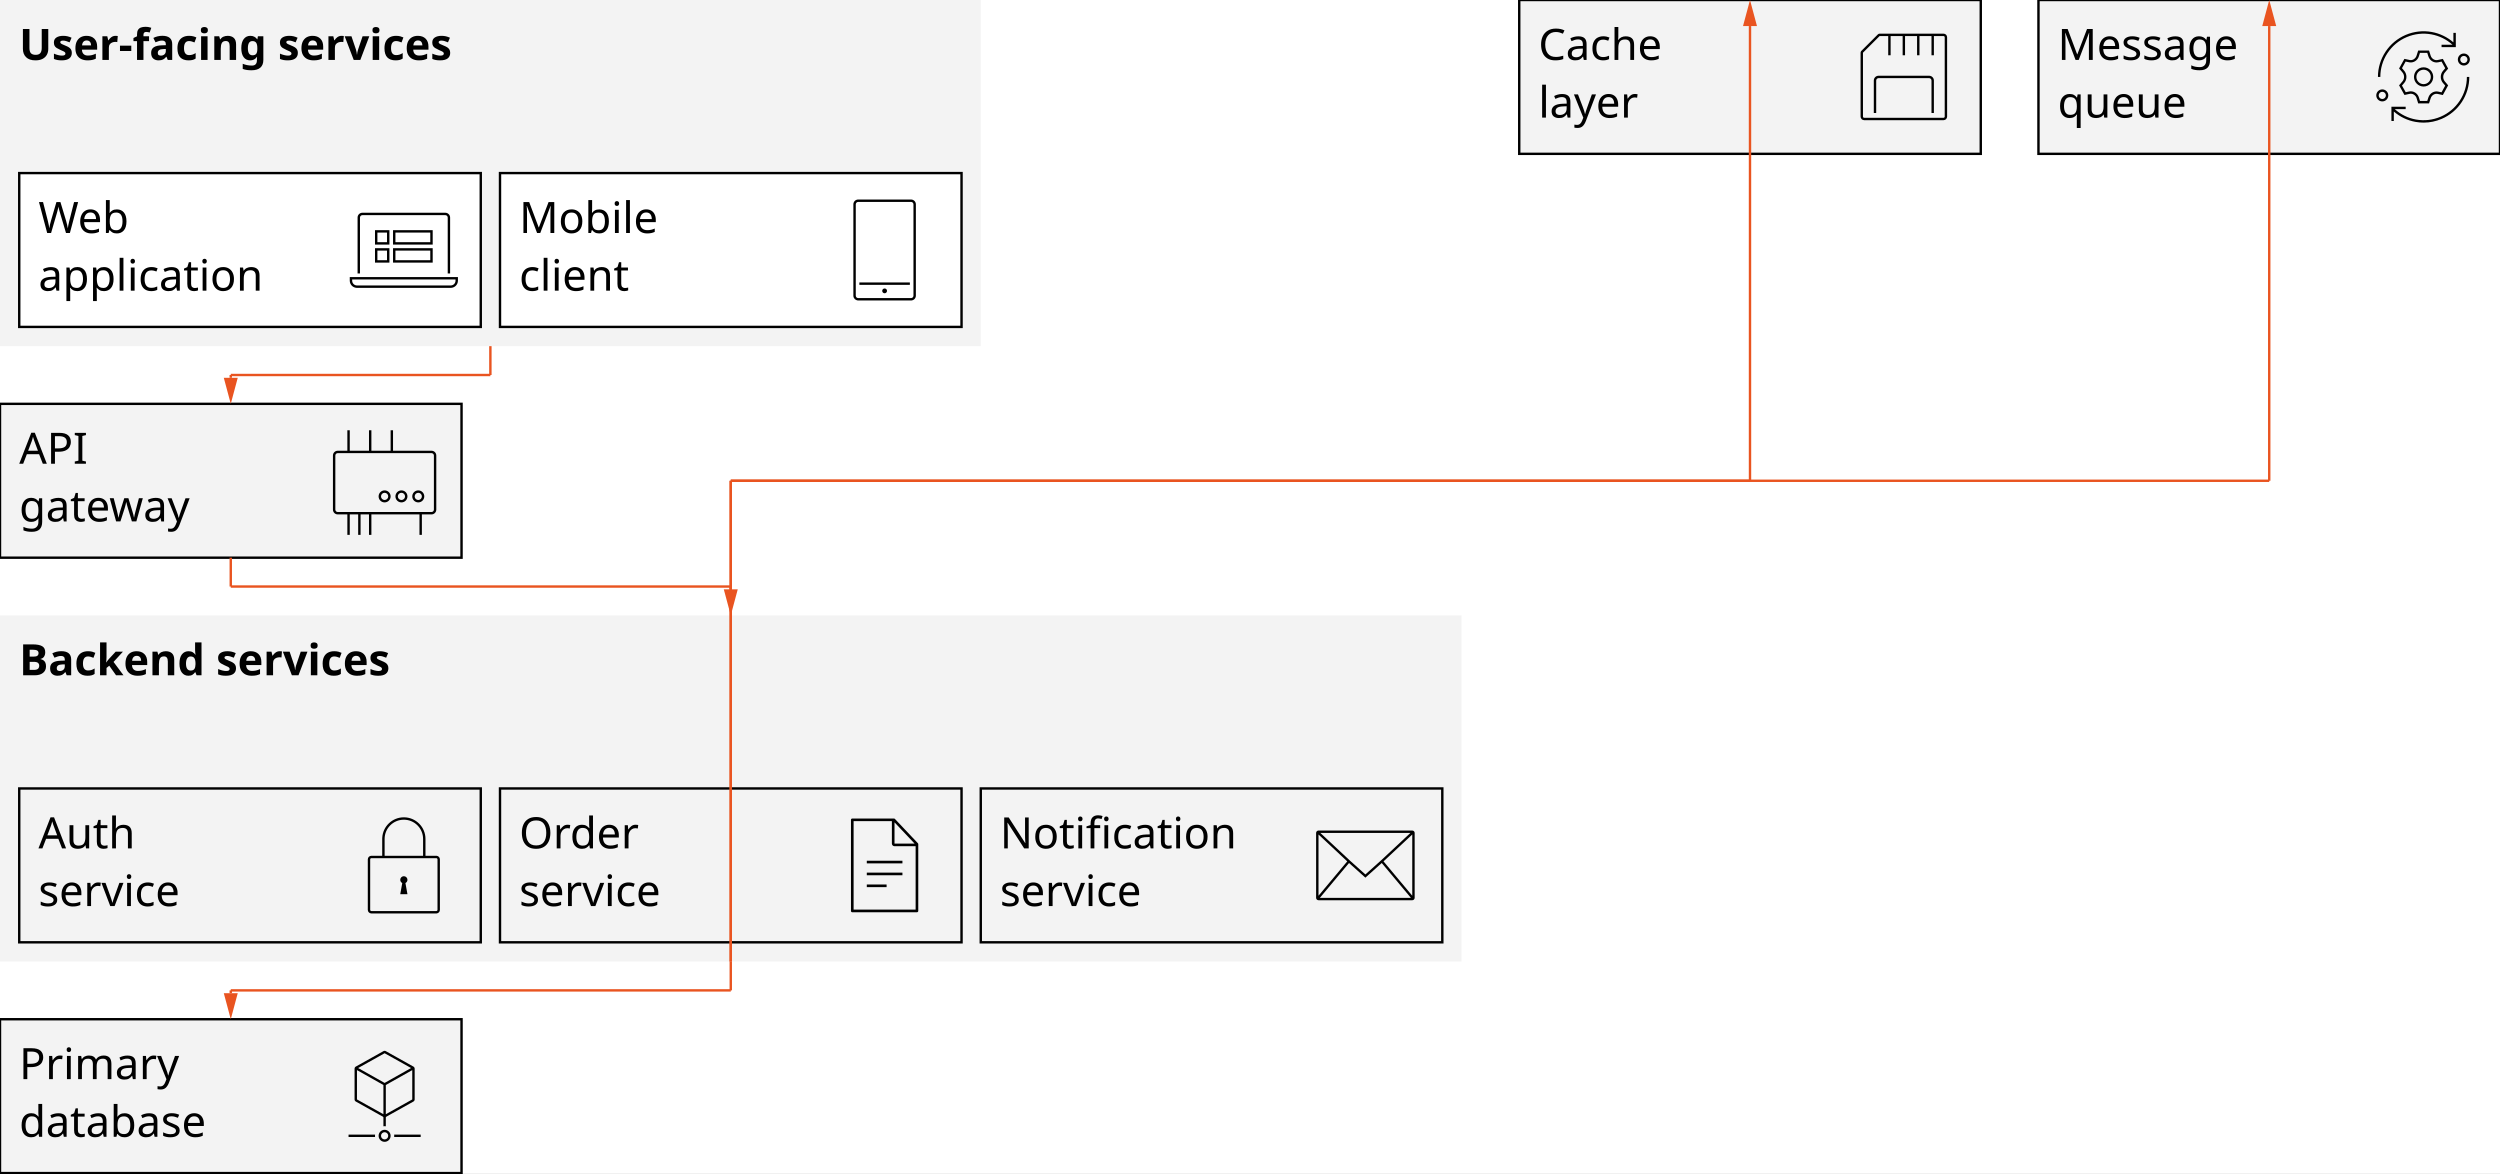
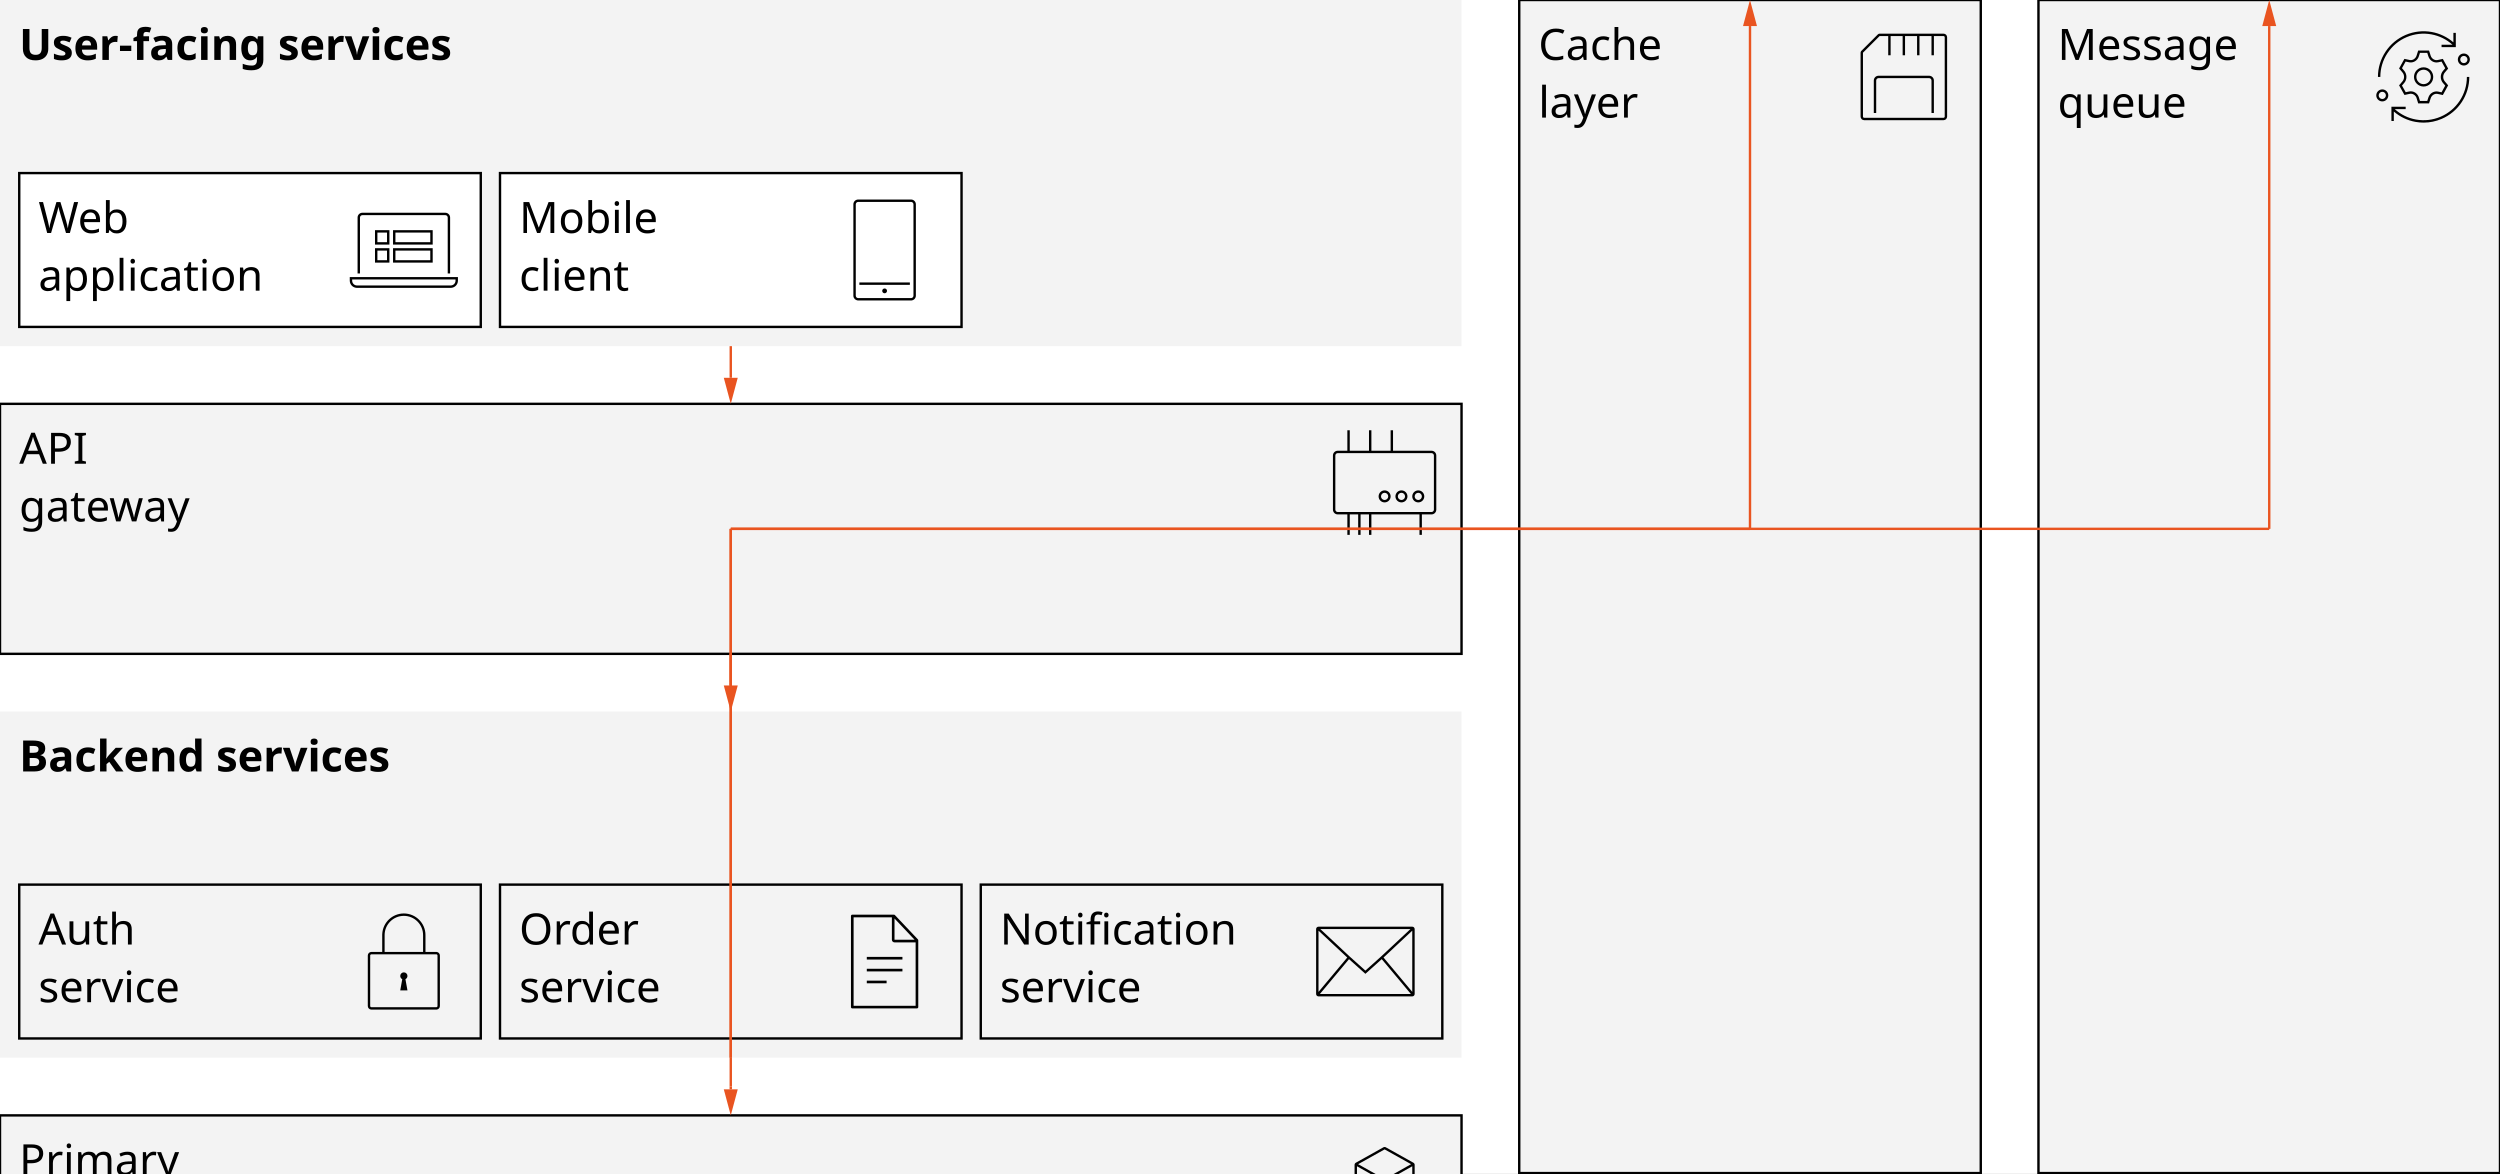
<svg xmlns="http://www.w3.org/2000/svg" width="1040" height="488" viewBox="0 0 1040 488" xml:space="preserve">
  <rect width="1040" height="488" fill="#FFFFFF" />
  <g data-component-id="frontend">
-     <rect x="0" y="0" width="408" height="144" fill="#F3F3F3" stroke="none" stroke-width="1" stroke-miterlimit="10" />
+     <rect x="0" y="0" width="608" height="144" fill="#F3F3F3" stroke="none" stroke-width="1" stroke-miterlimit="10" />
    <text font-family="Ubuntu Sans">
      <tspan x="8" y="24.92" font-size="18" font-weight="700" fill="#000000">User-facing services</tspan>
    </text>
  </g>
  <rect x="8" y="72" width="192" height="64" fill="#FFFFFF" stroke="#000000" stroke-width="1" stroke-miterlimit="10" />
  <text font-family="Ubuntu Sans">
    <tspan x="16" y="96.92" font-size="18" font-weight="400" fill="#000000">Web</tspan>
    <tspan x="16" y="120.92" font-size="18" font-weight="400" fill="#000000">application</tspan>
  </text>
  <g class="dg-icon" transform="translate(144 80)">
    <path fill-rule="evenodd" clip-rule="evenodd" d="M18 29.25H12V23.25H18V29.25ZM13 28.25H17V24.25H13V28.25Z" fill="#000000" />
    <path fill-rule="evenodd" clip-rule="evenodd" d="M36 21.75H19.5V15.75H36V21.75ZM20.5 20.75H35V16.75H20.5V20.75Z" fill="#000000" />
    <path fill-rule="evenodd" clip-rule="evenodd" d="M36 29.25H19.5V23.25H36V29.25ZM20.5 28.25H35V24.25H20.5V28.25Z" fill="#000000" />
    <path fill-rule="evenodd" clip-rule="evenodd" d="M18 21.75H12V15.75H18V21.75ZM13 20.75H17V16.75H13V20.75Z" fill="#000000" />
    <path fill-rule="evenodd" clip-rule="evenodd" d="M46.5 36.75C46.5 38.355 45.239 39.666 43.654 39.746L43.5 39.75H4.5L4.346 39.746C2.812 39.668 1.582 38.438 1.504 36.904L1.5 36.75V35.25H46.5V36.75ZM2.5 36.75C2.5 37.855 3.395 38.75 4.5 38.75H43.5C44.605 38.75 45.5 37.855 45.5 36.75V36.25H2.5V36.75Z" fill="#000000" />
    <path d="M41.25 8.5C42.355 8.5 43.25 9.395 43.25 10.5V33.75H42.25V10.5C42.25 9.948 41.802 9.5 41.25 9.5H6.75C6.198 9.5 5.75 9.948 5.75 10.5V33.75H4.75V10.5C4.75 9.395 5.645 8.5 6.75 8.5H41.25Z" fill="#000000" />
  </g>
  <rect x="208" y="72" width="192" height="64" fill="#FFFFFF" stroke="#000000" stroke-width="1" stroke-miterlimit="10" />
  <text font-family="Ubuntu Sans">
    <tspan x="216" y="96.92" font-size="18" font-weight="400" fill="#000000">Mobile</tspan>
    <tspan x="216" y="120.92" font-size="18" font-weight="400" fill="#000000">client</tspan>
  </text>
  <g class="dg-icon" transform="translate(344 80)">
    <path fill-rule="evenodd" clip-rule="evenodd" d="M35 3C36.105 3 37 3.895 37 5V43C37 44.036 36.213 44.887 35.204 44.989L35 45H13L12.796 44.989C11.854 44.894 11.106 44.146 11.011 43.204L11 43V5C11 3.895 11.895 3 13 3H35ZM13 4C12.448 4 12 4.448 12 5V43C12 43.552 12.448 44 13 44H35C35.552 44 36 43.552 36 43V5C36 4.448 35.552 4 35 4H13Z" fill="#000000" />
    <path d="M24 40C24.552 40 25 40.448 25 41C25 41.552 24.552 42 24 42C23.448 42 23 41.552 23 41C23 40.448 23.448 40 24 40Z" fill="#000000" />
    <path d="M34.5 38.5H13.5V37.5H34.5V38.5Z" fill="#000000" />
  </g>
  <g data-component-id="gateway">
-     <rect x="0" y="168" width="192" height="64" fill="#F3F3F3" stroke="#000000" stroke-width="1" stroke-miterlimit="10" />
+     <rect x="0" y="168" width="608" height="104" fill="#F3F3F3" stroke="#000000" stroke-width="1" stroke-miterlimit="10" />
    <text font-family="Ubuntu Sans">
      <tspan x="8" y="192.92" font-size="18" font-weight="400" fill="#000000">API</tspan>
      <tspan x="8" y="216.92" font-size="18" font-weight="400" fill="#000000">gateway</tspan>
    </text>
-     <g class="dg-icon" transform="translate(136 176)">
+     <g class="dg-icon" transform="translate(552 176)">
      <path fill-rule="evenodd" clip-rule="evenodd" d="M38 28C39.381 28 40.5 29.119 40.5 30.5C40.5 31.881 39.381 33 38 33C36.619 33 35.5 31.881 35.5 30.5C35.5 29.119 36.619 28 38 28ZM38 29C37.172 29 36.5 29.672 36.5 30.5C36.5 31.328 37.172 32 38 32C38.828 32 39.5 31.328 39.5 30.5C39.5 29.672 38.828 29 38 29Z" fill="#000000" />
      <path fill-rule="evenodd" clip-rule="evenodd" d="M24 28C25.381 28 26.5 29.119 26.5 30.5C26.5 31.881 25.381 33 24 33C22.619 33 21.5 31.881 21.5 30.5C21.5 29.119 22.619 28 24 28ZM24 29C23.172 29 22.5 29.672 22.5 30.5C22.5 31.328 23.172 32 24 32C24.828 32 25.5 31.328 25.5 30.5C25.5 29.672 24.828 29 24 29Z" fill="#000000" />
      <path fill-rule="evenodd" clip-rule="evenodd" d="M31 28C32.381 28 33.5 29.119 33.5 30.5C33.5 31.881 32.381 33 31 33C29.619 33 28.5 31.881 28.5 30.5C28.5 29.119 29.619 28 31 28ZM31 29C30.172 29 29.5 29.672 29.5 30.5C29.5 31.328 30.172 32 31 32C31.828 32 32.5 31.328 32.5 30.5C32.5 29.672 31.828 29 31 29Z" fill="#000000" />
      <path fill-rule="evenodd" clip-rule="evenodd" d="M9.5 11.5H17.5V3H18.5V11.5H26.5V3H27.5V11.5H43.5C44.605 11.5 45.5 12.395 45.5 13.5V36C45.5 37.105 44.605 38 43.5 38H39.5V46.5H38.5V38H18.5V46.5H17.5V38H14V46.5H13V38H9.5V46.5H8.5V38H4.5C3.395 38 2.5 37.105 2.5 36V13.5C2.5 12.395 3.395 11.5 4.5 11.5H8.5V3H9.5V11.5ZM4.5 12.5C3.948 12.5 3.5 12.948 3.5 13.5V36C3.5 36.552 3.948 37 4.5 37H43.5C44.052 37 44.5 36.552 44.5 36V13.5C44.5 12.948 44.052 12.5 43.5 12.5H4.5Z" fill="#000000" />
    </g>
  </g>
  <g data-component-id="services">
-     <rect x="0" y="256" width="608" height="144" fill="#F3F3F3" stroke="none" stroke-width="1" stroke-miterlimit="10" />
+     <rect x="0" y="296" width="608" height="144" fill="#F3F3F3" stroke="none" stroke-width="1" stroke-miterlimit="10" />
    <text font-family="Ubuntu Sans">
-       <tspan x="8" y="280.92" font-size="18" font-weight="700" fill="#000000">Backend services</tspan>
+       <tspan x="8" y="320.92" font-size="18" font-weight="700" fill="#000000">Backend services</tspan>
    </text>
  </g>
-   <rect x="8" y="328" width="192" height="64" fill="#F3F3F3" stroke="#000000" stroke-width="1" stroke-miterlimit="10" />
+   <rect x="8" y="368" width="192" height="64" fill="#F3F3F3" stroke="#000000" stroke-width="1" stroke-miterlimit="10" />
  <text font-family="Ubuntu Sans">
-     <tspan x="16" y="352.92" font-size="18" font-weight="400" fill="#000000">Auth</tspan>
-     <tspan x="16" y="376.92" font-size="18" font-weight="400" fill="#000000">service</tspan>
+     <tspan x="16" y="392.92" font-size="18" font-weight="400" fill="#000000">Auth</tspan>
+     <tspan x="16" y="416.92" font-size="18" font-weight="400" fill="#000000">service</tspan>
  </text>
-   <g class="dg-icon" transform="translate(144 336)">
+   <g class="dg-icon" transform="translate(144 376)">
    <path d="M24 28.5C24.828 28.5 25.5 29.172 25.5 30C25.5 30.591 25.157 31.099 24.661 31.344L25.5 36H22.5L23.338 31.344C22.842 31.099 22.5 30.59 22.5 30C22.5 29.172 23.172 28.5 24 28.5Z" fill="#000000" />
    <path fill-rule="evenodd" clip-rule="evenodd" d="M24 4C28.971 4 33 8.029 33 13V20H37.5L37.653 20.008C38.41 20.085 39 20.723 39 21.5V42.5C39 43.277 38.41 43.915 37.653 43.992L37.5 44H10.5C9.672 44 9 43.328 9 42.5V21.5C9 20.672 9.672 20 10.5 20H15V13L15.012 12.537C15.253 7.782 19.185 4 24 4ZM10.5 21C10.224 21 10 21.224 10 21.5V42.5C10 42.776 10.224 43 10.5 43H37.5C37.776 43 38 42.776 38 42.5V21.5C38 21.224 37.776 21 37.5 21H10.5ZM24 5C19.582 5 16 8.582 16 13V20H32V13C32 8.582 28.418 5 24 5Z" fill="#000000" />
  </g>
-   <rect x="208" y="328" width="192" height="64" fill="#F3F3F3" stroke="#000000" stroke-width="1" stroke-miterlimit="10" />
+   <rect x="208" y="368" width="192" height="64" fill="#F3F3F3" stroke="#000000" stroke-width="1" stroke-miterlimit="10" />
  <text font-family="Ubuntu Sans">
-     <tspan x="216" y="352.92" font-size="18" font-weight="400" fill="#000000">Order</tspan>
-     <tspan x="216" y="376.92" font-size="18" font-weight="400" fill="#000000">service</tspan>
+     <tspan x="216" y="392.92" font-size="18" font-weight="400" fill="#000000">Order</tspan>
+     <tspan x="216" y="416.92" font-size="18" font-weight="400" fill="#000000">service</tspan>
  </text>
-   <g class="dg-icon" transform="translate(344 336)">
+   <g class="dg-icon" transform="translate(344 376)">
    <path d="M24.823 33.049H16.588V31.951H24.823V33.049Z" fill="#000000" />
    <path d="M31.411 28.107H16.588V27.01H31.411V28.107Z" fill="#000000" />
    <path d="M31.411 23.166H16.588V22.068H31.411V23.166Z" fill="#000000" />
    <path fill-rule="evenodd" clip-rule="evenodd" d="M27.881 4.5C28.032 4.5 28.177 4.562 28.28 4.672L37.85 14.795C37.946 14.897 38 15.032 38 15.172V42.951L37.989 43.062C37.945 43.276 37.776 43.445 37.562 43.489L37.451 43.5H10.549C10.284 43.5 10.062 43.312 10.011 43.062L10 42.951V5.049C10 4.746 10.246 4.5 10.549 4.5H27.881ZM11.098 42.402H36.902V16.029H28.117C27.511 16.029 27.02 15.537 27.02 14.931V5.598H11.098V42.402ZM28.117 14.931H36.467L28.117 6.098V14.931Z" fill="#000000" />
  </g>
-   <rect x="408" y="328" width="192" height="64" fill="#F3F3F3" stroke="#000000" stroke-width="1" stroke-miterlimit="10" />
+   <rect x="408" y="368" width="192" height="64" fill="#F3F3F3" stroke="#000000" stroke-width="1" stroke-miterlimit="10" />
  <text font-family="Ubuntu Sans">
-     <tspan x="416" y="352.92" font-size="18" font-weight="400" fill="#000000">Notification</tspan>
-     <tspan x="416" y="376.92" font-size="18" font-weight="400" fill="#000000">service</tspan>
+     <tspan x="416" y="392.92" font-size="18" font-weight="400" fill="#000000">Notification</tspan>
+     <tspan x="416" y="416.92" font-size="18" font-weight="400" fill="#000000">service</tspan>
  </text>
-   <g class="dg-icon" transform="translate(544 336)">
+   <g class="dg-icon" transform="translate(544 376)">
    <path fill-rule="evenodd" clip-rule="evenodd" d="M44.5 37.5C44.5 38.052 44.052 38.5 43.5 38.5H4.5C3.948 38.5 3.5 38.052 3.5 37.5V10.5C3.5 9.948 3.948 9.5 4.5 9.5H43.5C44.052 9.5 44.5 9.948 44.5 10.5V37.5ZM24.334 28.811L24 29.11L17.194 23.01L5.071 37.5H42.929L30.805 23.01L24.334 28.811ZM4.5 36.622L16.455 22.334L4.5 11.152V36.622ZM31.544 22.334L43.5 36.622V11.152L31.544 22.334ZM17.476 21.92L24 27.767L30.523 21.92L42.733 10.5H5.267L17.476 21.92Z" fill="#000000" />
  </g>
  <g data-component-id="database">
-     <rect x="0" y="424" width="192" height="64" fill="#F3F3F3" stroke="#000000" stroke-width="1" stroke-miterlimit="10" />
+     <rect x="0" y="464" width="608" height="104" fill="#F3F3F3" stroke="#000000" stroke-width="1" stroke-miterlimit="10" />
    <text font-family="Ubuntu Sans">
-       <tspan x="8" y="448.92" font-size="18" font-weight="400" fill="#000000">Primary</tspan>
-       <tspan x="8" y="472.92" font-size="18" font-weight="400" fill="#000000">database</tspan>
+       <tspan x="8" y="488.92" font-size="18" font-weight="400" fill="#000000">Primary</tspan>
+       <tspan x="8" y="512.92" font-size="18" font-weight="400" fill="#000000">database</tspan>
    </text>
-     <g class="dg-icon" transform="translate(136 432)">
+     <g class="dg-icon" transform="translate(552 472)">
      <path fill-rule="evenodd" clip-rule="evenodd" d="M35.988 11.699C36.304 11.876 36.5 12.21 36.5 12.572V25.369C36.5 25.732 36.304 26.066 35.988 26.242L24 32.941L12.012 26.242C11.696 26.066 11.5 25.732 11.5 25.369V12.572C11.5 12.21 11.696 11.876 12.012 11.699L23.512 5.273C23.815 5.103 24.185 5.103 24.488 5.273L35.988 11.699ZM12.5 25.368L23.5 31.515V19.361L12.5 13.166V25.368ZM24.5 19.361V31.515L35.5 25.368V13.167L24.5 19.361ZM12.992 12.297L24 18.494L35.007 12.297L24 6.146L12.992 12.297Z" fill="#000000" />
      <path d="M20.032 40C20.012 40.164 20 40.331 20 40.5C20 40.669 20.012 40.836 20.032 41H9V40H20.032Z" fill="#000000" />
      <path d="M39 40V41H27.968C27.988 40.836 28 40.669 28 40.5C28 40.331 27.988 40.164 27.968 40H39Z" fill="#000000" />
      <path d="M24.5 36.531C24.336 36.511 24.169 36.5 24 36.5C23.831 36.5 23.664 36.511 23.5 36.531V32H24.5V36.531Z" fill="#000000" />
      <path fill-rule="evenodd" clip-rule="evenodd" d="M24 38C25.381 38 26.5 39.119 26.5 40.5C26.5 41.881 25.381 43 24 43C22.619 43 21.5 41.881 21.5 40.5C21.5 39.119 22.619 38 24 38ZM24 39C23.172 39 22.5 39.672 22.5 40.5C22.5 41.328 23.172 42 24 42C24.828 42 25.5 41.328 25.5 40.5C25.5 39.672 24.828 39 24 39Z" fill="#000000" />
    </g>
  </g>
  <g data-component-id="cache">
-     <rect x="632" y="0" width="192" height="64" fill="#F3F3F3" stroke="#000000" stroke-width="1" stroke-miterlimit="10" />
+     <rect x="632" y="0" width="192" height="488" fill="#F3F3F3" stroke="#000000" stroke-width="1" stroke-miterlimit="10" />
    <text font-family="Ubuntu Sans">
      <tspan x="640" y="24.92" font-size="18" font-weight="400" fill="#000000">Cache</tspan>
      <tspan x="640" y="48.92" font-size="18" font-weight="400" fill="#000000">layer</tspan>
    </text>
    <g class="dg-icon" transform="translate(768 8)">
      <path d="M34.5 23.5C35.605 23.5 36.5 24.395 36.5 25.5V39H35.5V25.5C35.5 24.948 35.052 24.5 34.5 24.5H13.5C12.948 24.5 12.5 24.948 12.5 25.5V39H11.5V25.5C11.5 24.395 12.395 23.5 13.5 23.5H34.5Z" fill="#000000" />
      <path fill-rule="evenodd" clip-rule="evenodd" d="M40.5 6C41.328 6 42 6.672 42 7.5V40.5C42 41.328 41.328 42 40.5 42H7.5C6.672 42 6 41.328 6 40.5V13.914C6 13.682 6.081 13.458 6.227 13.28L6.293 13.207L13.207 6.293C13.395 6.105 13.649 6 13.914 6H40.5ZM7 13.914V40.5C7 40.776 7.224 41 7.5 41H40.5C40.776 41 41 40.776 41 40.5V7.5C41 7.224 40.776 7 40.5 7H36.5V15H35.5V7H30.5V15H29.5V7H24.5V15H23.5V7H18.5V15H17.5V7H13.914L7 13.914Z" fill="#000000" />
    </g>
  </g>
  <g data-component-id="queue">
-     <rect x="848" y="0" width="192" height="64" fill="#F3F3F3" stroke="#000000" stroke-width="1" stroke-miterlimit="10" />
+     <rect x="848" y="0" width="192" height="488" fill="#F3F3F3" stroke="#000000" stroke-width="1" stroke-miterlimit="10" />
    <text font-family="Ubuntu Sans">
      <tspan x="856" y="24.92" font-size="18" font-weight="400" fill="#000000">Message</tspan>
      <tspan x="856" y="48.92" font-size="18" font-weight="400" fill="#000000">queue</tspan>
    </text>
    <g class="dg-icon" transform="translate(984 8)">
      <path d="M42.22 24C42.22 27.54 41.19 30.96 39.25 33.91C37.3 36.86 34.56 39.15 31.31 40.55C28.06 41.94 24.51 42.34 21.03 41.72C17.73 41.13 14.7 39.63 12.22 37.4H16.76V36.4H10.83V42.33H11.83V38.4C14.4 40.62 17.49 42.11 20.85 42.71C21.97 42.91 23.11 43.01 24.24 43.01C26.79 43.01 29.33 42.49 31.71 41.47C35.14 40 38.04 37.58 40.09 34.47C42.14 31.36 43.23 27.74 43.23 24.01H42.23L42.22 24Z" fill="#000000" />
      <path d="M36.61 5.68V9.61C34.05 7.41 30.97 5.92 27.64 5.31C23.97 4.64 20.21 5.06 16.77 6.52C13.33 7.99 10.43 10.41 8.37 13.52C6.31 16.64 5.22 20.27 5.22 24H6.22C6.22 20.46 7.25 17.03 9.2 14.08C11.15 11.13 13.9 8.83 17.16 7.45C20.42 6.07 23.98 5.66 27.46 6.3C30.74 6.9 33.76 8.39 36.23 10.61H31.69V11.61H37.62V5.68H36.62H36.61Z" fill="#000000" />
      <path d="M40.96 19.26C39.58 19.26 38.46 18.14 38.46 16.76C38.46 15.38 39.58 14.26 40.96 14.26C42.34 14.26 43.46 15.38 43.46 16.76C43.46 18.14 42.34 19.26 40.96 19.26ZM40.96 15.26C40.13 15.26 39.46 15.93 39.46 16.76C39.46 17.59 40.13 18.26 40.96 18.26C41.79 18.26 42.46 17.59 42.46 16.76C42.46 15.93 41.79 15.26 40.96 15.26Z" fill="#000000" />
      <path d="M7.03 34.19C5.65 34.19 4.53 33.07 4.53 31.69C4.53 30.31 5.65 29.19 7.03 29.19C8.41 29.19 9.53 30.31 9.53 31.69C9.53 33.07 8.41 34.19 7.03 34.19ZM7.03 30.19C6.2 30.19 5.53 30.86 5.53 31.69C5.53 32.52 6.2 33.19 7.03 33.19C7.86 33.19 8.53 32.52 8.53 31.69C8.53 30.86 7.86 30.19 7.03 30.19Z" fill="#000000" />
      <path d="M26.47 35H21.96L21.23 32.62C21.02 32.11 20.63 31.65 20.16 31.36C19.62 31.03 18.99 30.92 18.39 31.05L16.26 31.51L14.02 27.5L15.42 25.84C15.85 25.33 16.09 24.67 16.09 23.99C16.09 23.31 15.85 22.65 15.42 22.14L14.02 20.49L16.23 16.49L18.61 16.99C19.13 17.05 19.66 16.93 20.13 16.64C20.66 16.31 21.07 15.8 21.28 15.18L21.97 13.01H26.48L27.15 15.13C27.35 15.77 27.77 16.31 28.32 16.65C28.86 16.98 29.49 17.09 30.09 16.96L32.22 16.5L34.43 20.53L33.04 22.18C32.61 22.69 32.38 23.34 32.38 24.02C32.38 24.7 32.62 25.36 33.04 25.86L34.43 27.51L32.22 31.54L30.09 31.08C29.48 30.95 28.85 31.06 28.32 31.39C27.77 31.73 27.36 32.26 27.16 32.91L26.48 35.01L26.47 35ZM22.7 34H25.74L26.19 32.6C26.46 31.73 27.03 30.99 27.79 30.53C28.55 30.07 29.44 29.92 30.29 30.1L31.69 30.4L33.21 27.62L32.26 26.5C31.68 25.81 31.36 24.93 31.36 24.01C31.36 23.09 31.68 22.21 32.26 21.52L33.21 20.39L31.69 17.62L30.29 17.92C29.43 18.1 28.54 17.95 27.79 17.49C27.03 17.03 26.46 16.29 26.19 15.42L25.74 14H22.7L22.25 15.41C21.98 16.28 21.41 17.02 20.65 17.48C19.99 17.88 19.22 18.05 18.47 17.96L18.17 17.91L16.74 17.61L15.22 20.36L16.17 21.48C16.75 22.17 17.08 23.06 17.08 23.98C17.08 24.9 16.77 25.75 16.21 26.43L16.17 26.48L15.22 27.6L16.77 30.36L18.17 30.06C19.02 29.88 19.92 30.03 20.67 30.49C21.32 30.89 21.85 31.51 22.15 32.24L22.26 32.54L22.69 33.99L22.7 34Z" fill="#000000" />
      <path d="M24.22 28C22.01 28 20.22 26.21 20.22 24C20.22 21.79 22.01 20 24.22 20C26.43 20 28.22 21.79 28.22 24C28.22 26.21 26.43 28 24.22 28ZM24.22 21C22.57 21 21.22 22.35 21.22 24C21.22 25.65 22.57 27 24.22 27C25.87 27 27.22 25.65 27.22 24C27.22 22.35 25.87 21 24.22 21Z" fill="#000000" />
    </g>
  </g>
  <g data-component-id="frontend.bottom-&gt;gateway.top">
-     <line x1="204" y1="144" x2="204" y2="156" fill="none" stroke="#E95420" stroke-width="1" stroke-miterlimit="10" />
-     <line x1="204" y1="156" x2="96" y2="156" fill="none" stroke="#E95420" stroke-width="1" stroke-miterlimit="10" />
-     <line x1="96" y1="156" x2="96" y2="157.159" fill="none" stroke="#E95420" stroke-width="1" stroke-miterlimit="10" />
-     <polygon points="93.095,157.159 96,168 98.905,157.159" fill="#E95420" />
+     <line x1="304" y1="144" x2="304" y2="156" fill="none" stroke="#E95420" stroke-width="1" stroke-miterlimit="10" />
+     <line x1="304" y1="156" x2="304" y2="156" fill="none" stroke="#E95420" stroke-width="1" stroke-miterlimit="10" />
+     <line x1="304" y1="156" x2="304" y2="157.159" fill="none" stroke="#E95420" stroke-width="1" stroke-miterlimit="10" />
+     <polygon points="301.095,157.159 304,168 306.905,157.159" fill="#E95420" />
  </g>
  <g data-component-id="gateway.bottom-&gt;services.top">
-     <line x1="96" y1="232" x2="96" y2="244" fill="none" stroke="#E95420" stroke-width="1" stroke-miterlimit="10" />
-     <line x1="96" y1="244" x2="304" y2="244" fill="none" stroke="#E95420" stroke-width="1" stroke-miterlimit="10" />
-     <line x1="304" y1="244" x2="304" y2="245.159" fill="none" stroke="#E95420" stroke-width="1" stroke-miterlimit="10" />
-     <polygon points="301.095,245.159 304,256 306.905,245.159" fill="#E95420" />
+     <line x1="304" y1="272" x2="304" y2="284" fill="none" stroke="#E95420" stroke-width="1" stroke-miterlimit="10" />
+     <line x1="304" y1="284" x2="304" y2="284" fill="none" stroke="#E95420" stroke-width="1" stroke-miterlimit="10" />
+     <line x1="304" y1="284" x2="304" y2="285.159" fill="none" stroke="#E95420" stroke-width="1" stroke-miterlimit="10" />
+     <polygon points="301.095,285.159 304,296 306.905,285.159" fill="#E95420" />
  </g>
  <g data-component-id="services.bottom-&gt;database.top">
-     <line x1="304" y1="400" x2="304" y2="412" fill="none" stroke="#E95420" stroke-width="1" stroke-miterlimit="10" />
-     <line x1="304" y1="412" x2="96" y2="412" fill="none" stroke="#E95420" stroke-width="1" stroke-miterlimit="10" />
-     <line x1="96" y1="412" x2="96" y2="413.159" fill="none" stroke="#E95420" stroke-width="1" stroke-miterlimit="10" />
-     <polygon points="93.095,413.159 96,424 98.905,413.159" fill="#E95420" />
+     <line x1="304" y1="440" x2="304" y2="452" fill="none" stroke="#E95420" stroke-width="1" stroke-miterlimit="10" />
+     <line x1="304" y1="452" x2="304" y2="452" fill="none" stroke="#E95420" stroke-width="1" stroke-miterlimit="10" />
+     <line x1="304" y1="452" x2="304" y2="453.159" fill="none" stroke="#E95420" stroke-width="1" stroke-miterlimit="10" />
+     <polygon points="301.095,453.159 304,464 306.905,453.159" fill="#E95420" />
  </g>
  <g data-component-id="services.bottom-&gt;cache.top">
-     <line x1="304" y1="400" x2="304" y2="200" fill="none" stroke="#E95420" stroke-width="1" stroke-miterlimit="10" />
-     <line x1="304" y1="200" x2="728" y2="200" fill="none" stroke="#E95420" stroke-width="1" stroke-miterlimit="10" />
-     <line x1="728" y1="200" x2="728" y2="10.841" fill="none" stroke="#E95420" stroke-width="1" stroke-miterlimit="10" />
+     <line x1="304" y1="440" x2="304" y2="220" fill="none" stroke="#E95420" stroke-width="1" stroke-miterlimit="10" />
+     <line x1="304" y1="220" x2="728" y2="220" fill="none" stroke="#E95420" stroke-width="1" stroke-miterlimit="10" />
+     <line x1="728" y1="220" x2="728" y2="10.841" fill="none" stroke="#E95420" stroke-width="1" stroke-miterlimit="10" />
    <polygon points="725.095,10.841 728,0 730.905,10.841" fill="#E95420" />
  </g>
  <g data-component-id="services.bottom-&gt;queue.top">
-     <line x1="304" y1="400" x2="304" y2="200" fill="none" stroke="#E95420" stroke-width="1" stroke-miterlimit="10" />
-     <line x1="304" y1="200" x2="944" y2="200" fill="none" stroke="#E95420" stroke-width="1" stroke-miterlimit="10" />
-     <line x1="944" y1="200" x2="944" y2="10.841" fill="none" stroke="#E95420" stroke-width="1" stroke-miterlimit="10" />
+     <line x1="304" y1="440" x2="304" y2="220" fill="none" stroke="#E95420" stroke-width="1" stroke-miterlimit="10" />
+     <line x1="304" y1="220" x2="944" y2="220" fill="none" stroke="#E95420" stroke-width="1" stroke-miterlimit="10" />
+     <line x1="944" y1="220" x2="944" y2="10.841" fill="none" stroke="#E95420" stroke-width="1" stroke-miterlimit="10" />
    <polygon points="941.095,10.841 944,0 946.905,10.841" fill="#E95420" />
  </g>
</svg>
